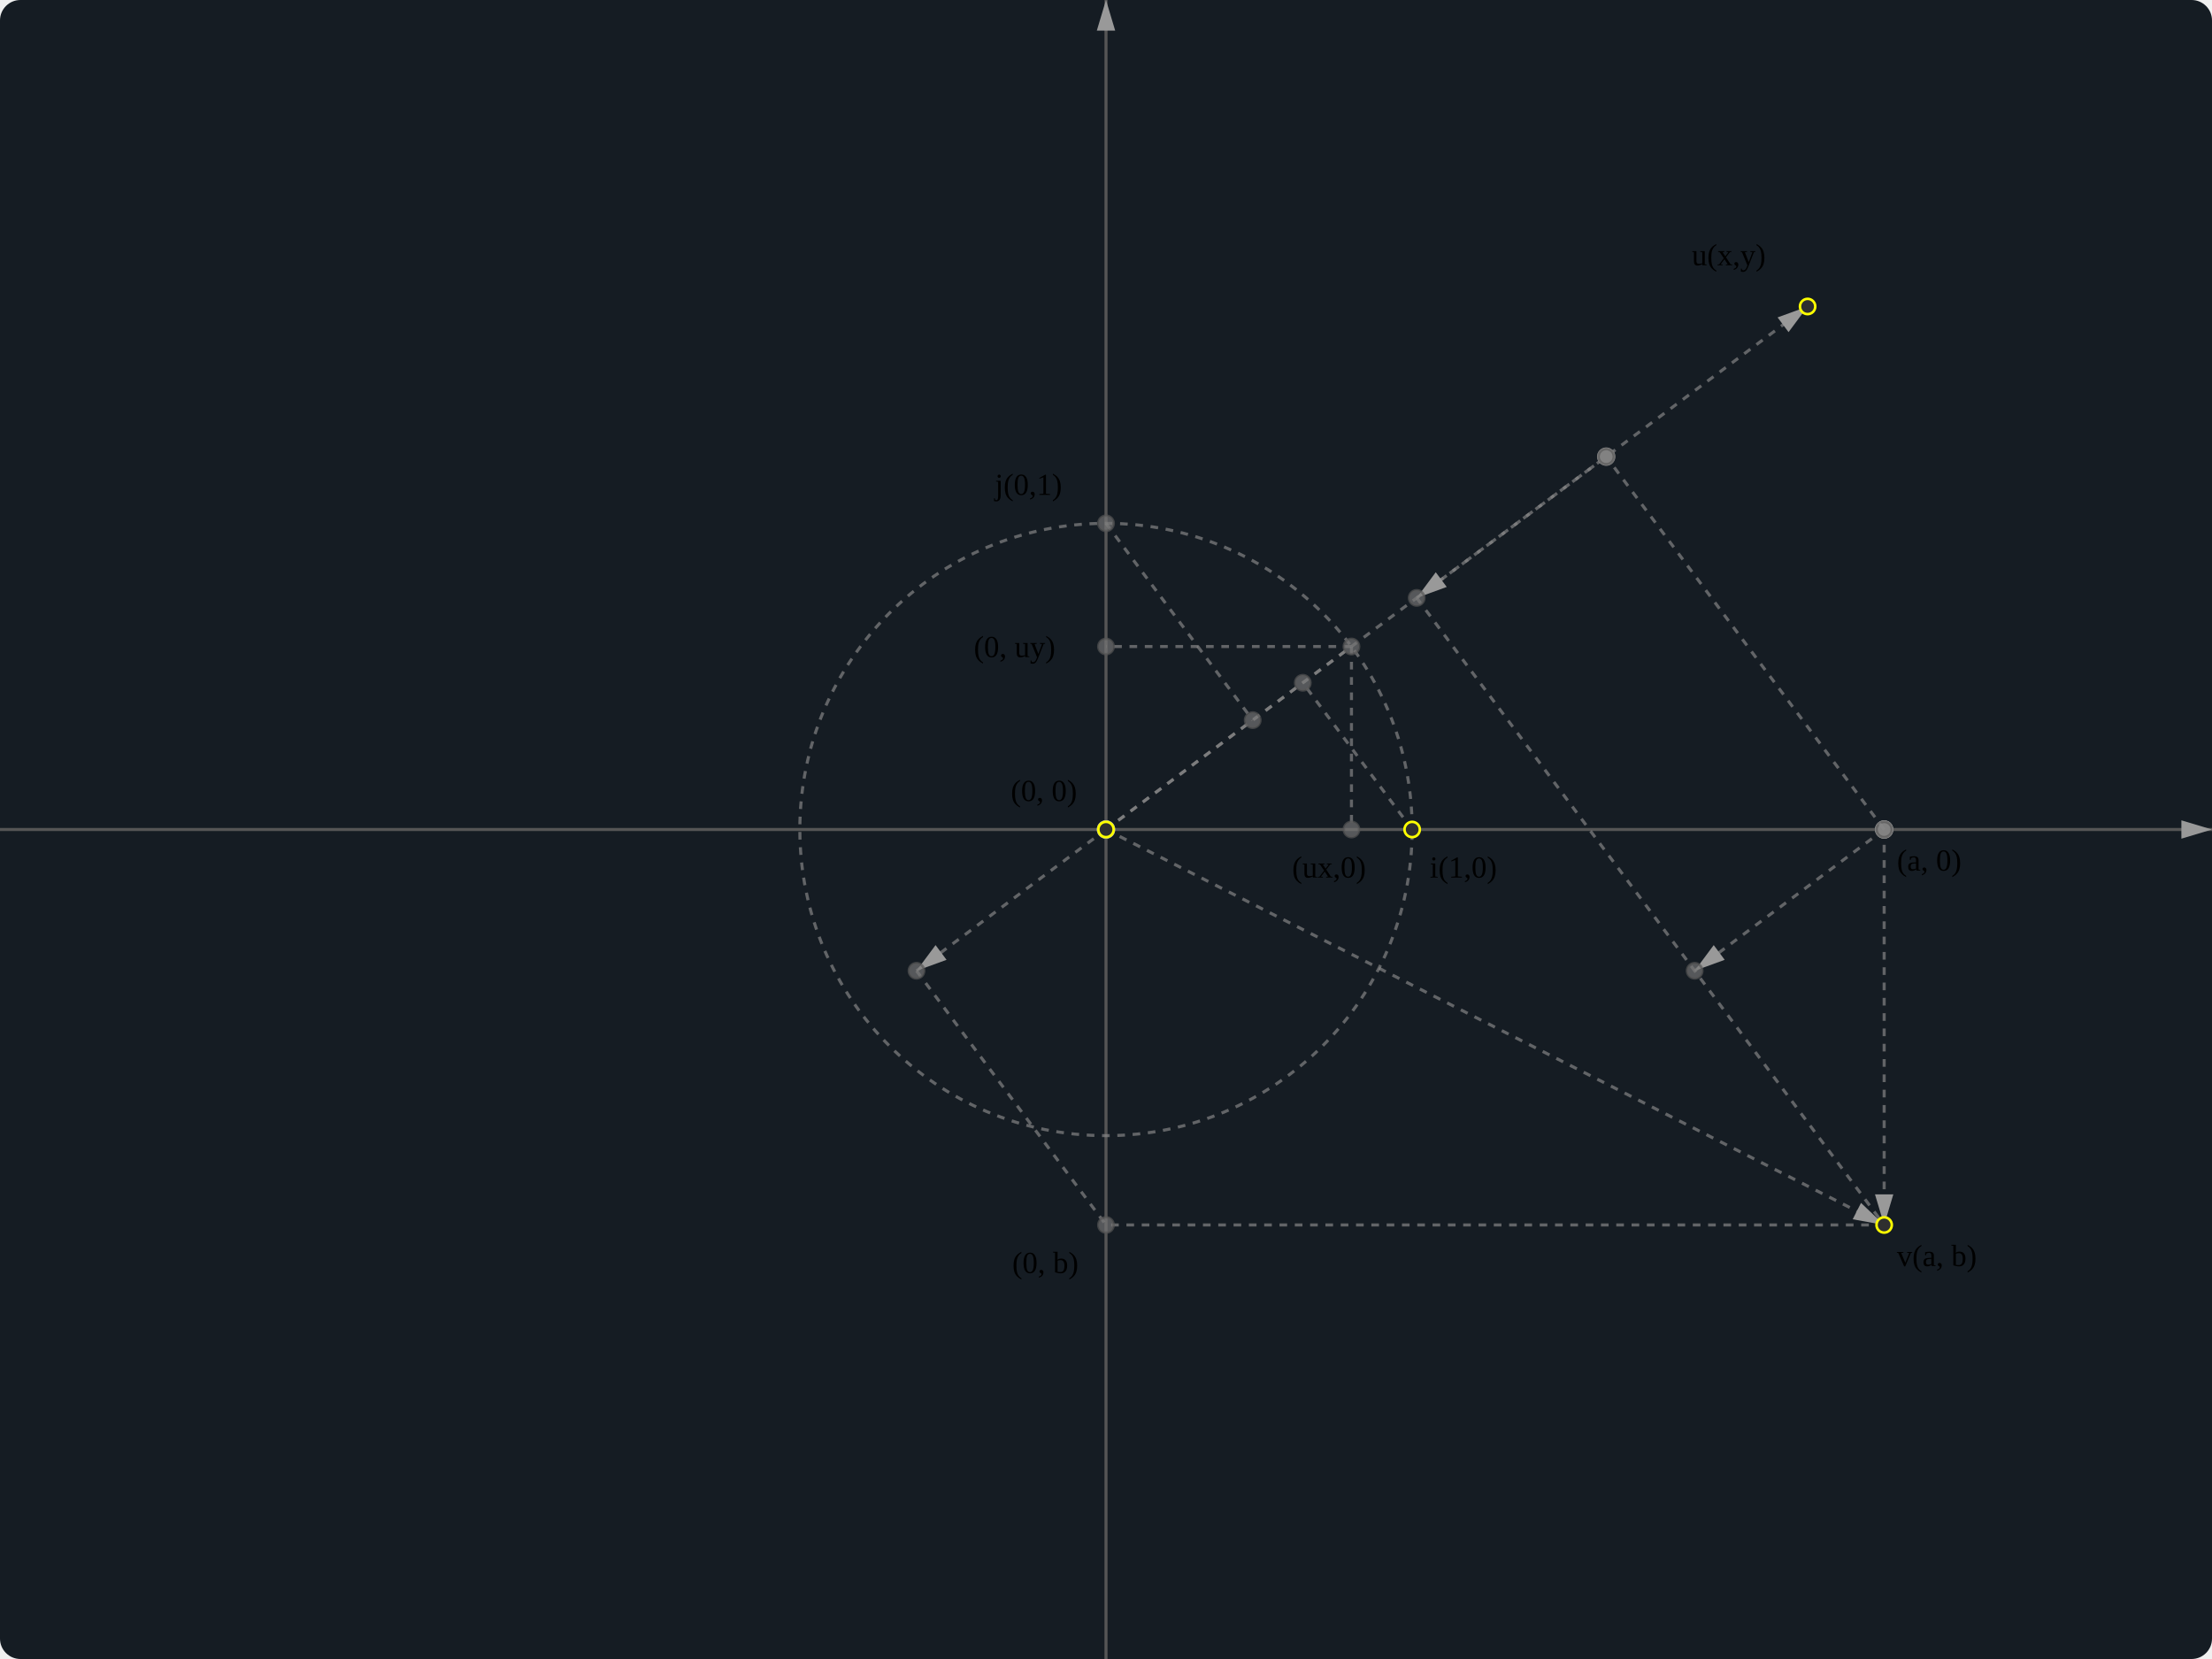
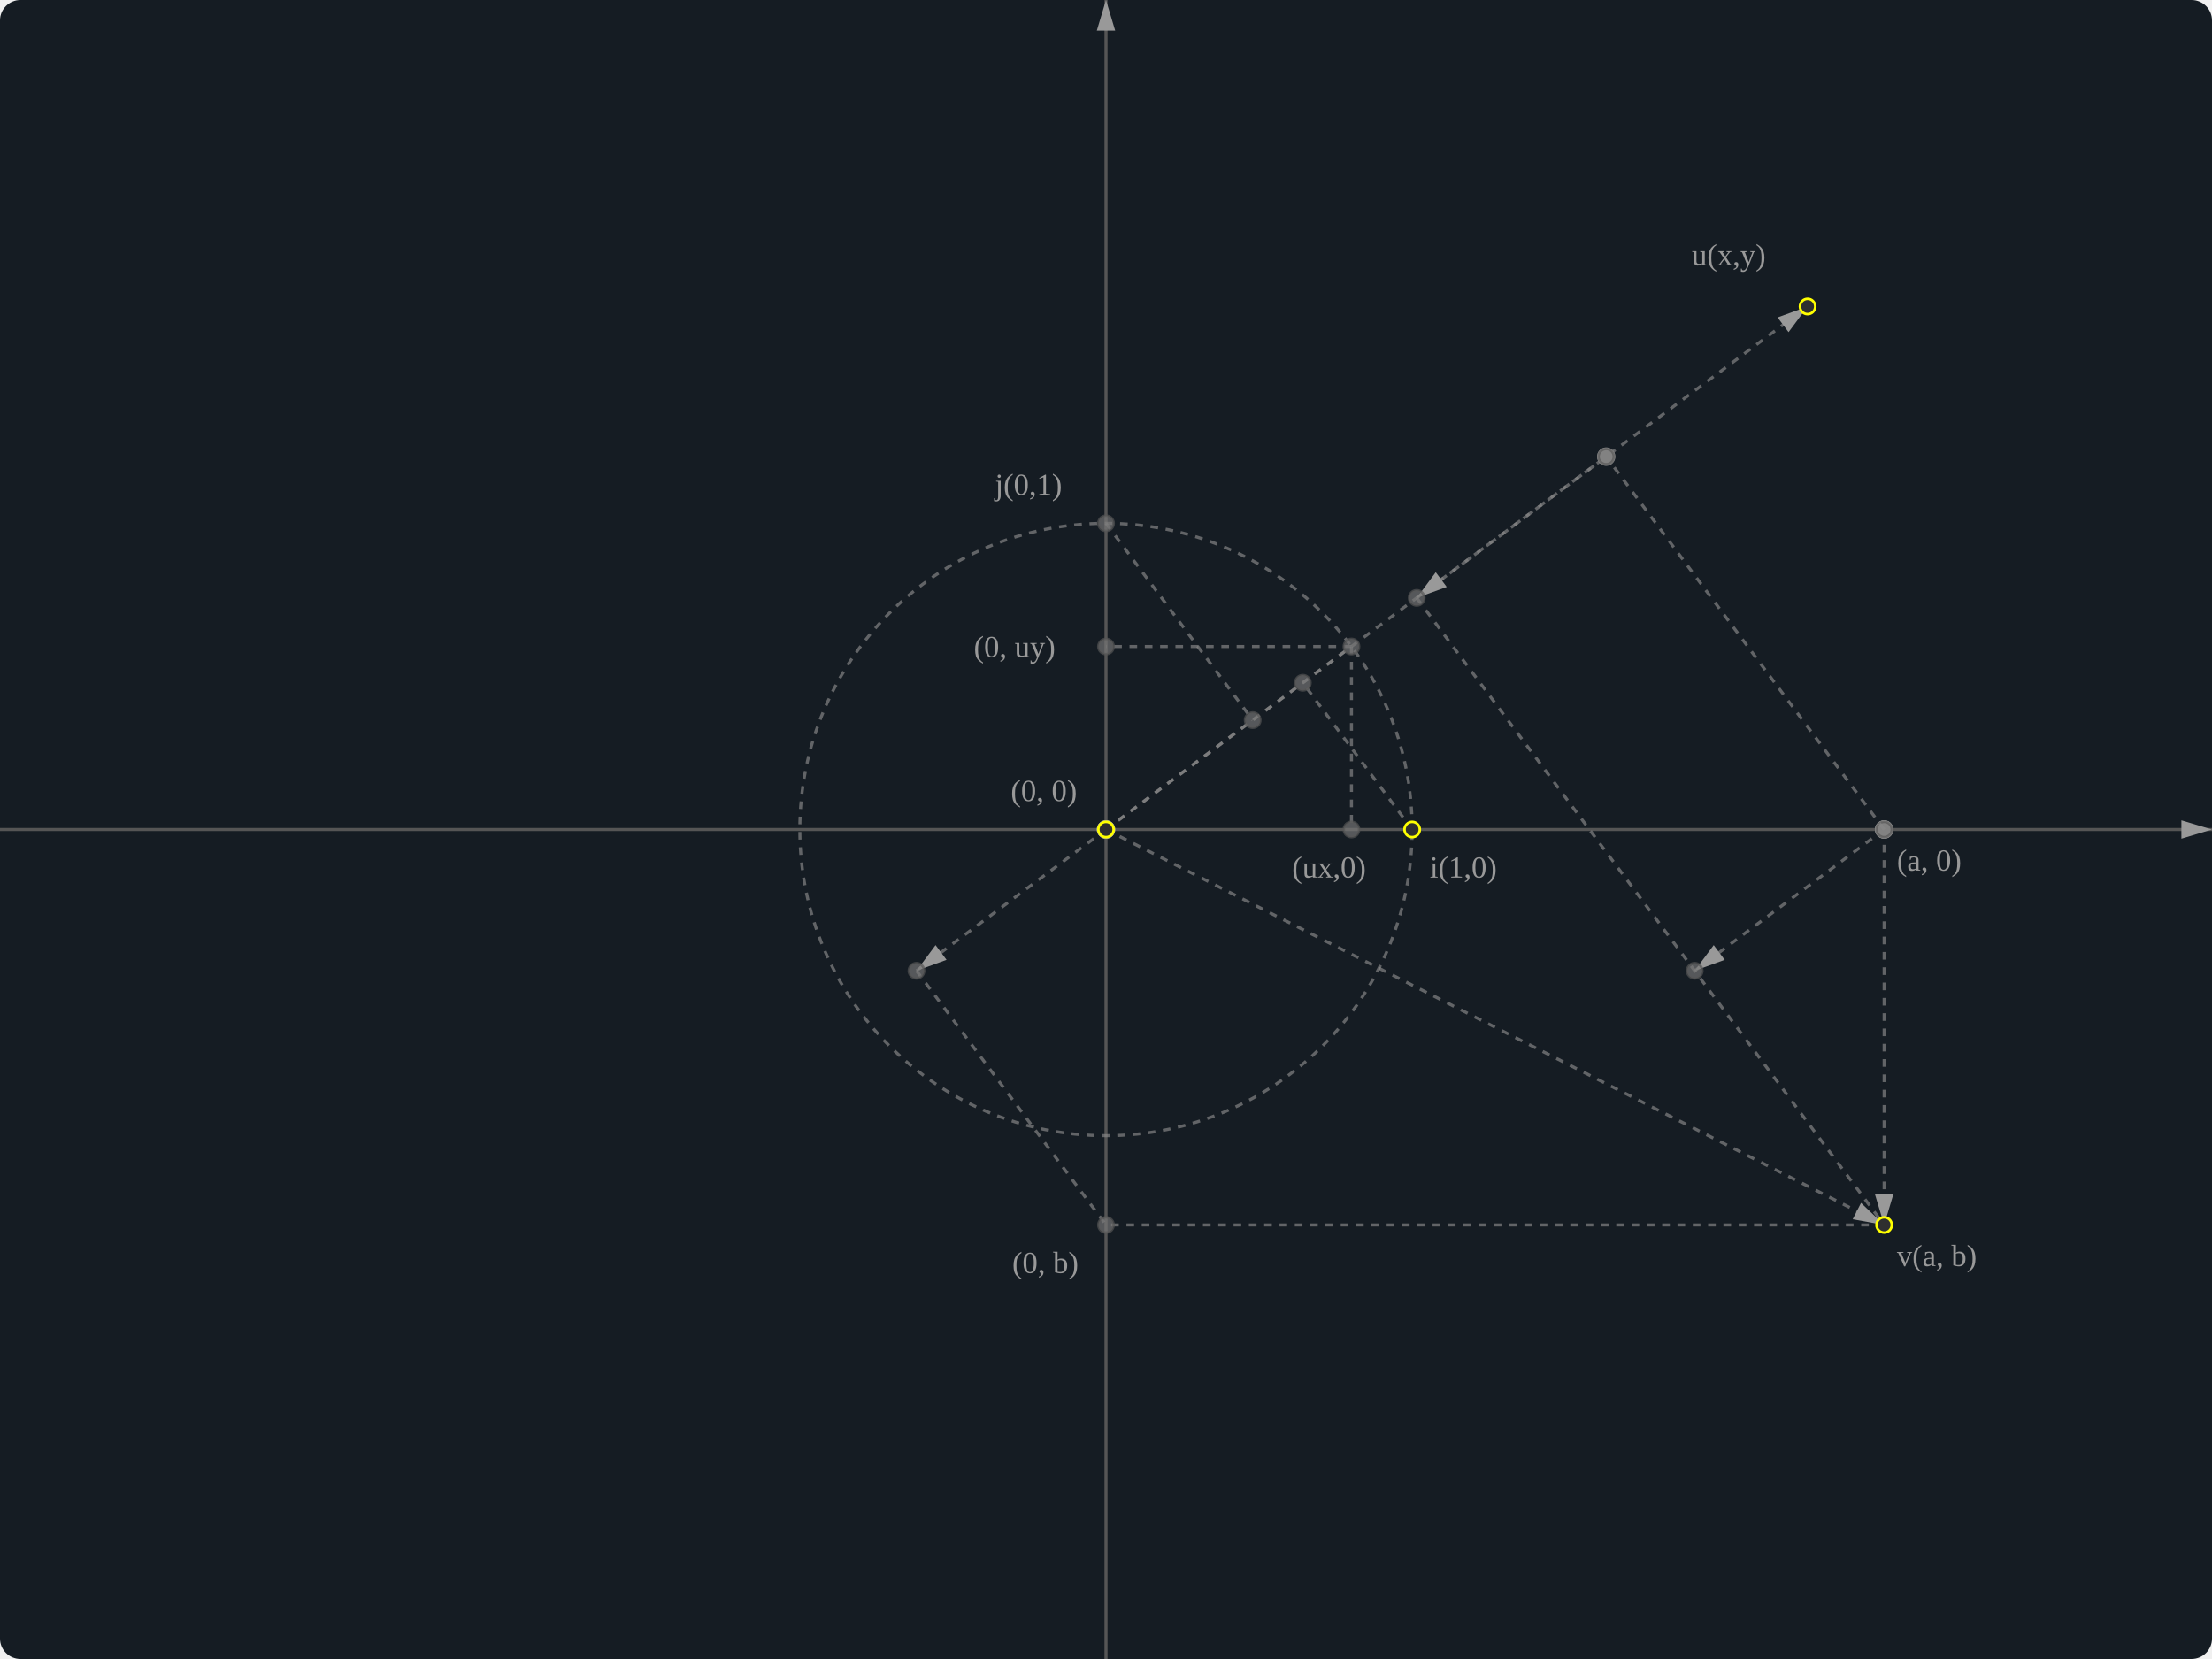
<svg xmlns="http://www.w3.org/2000/svg" xmlns:html="http://www.w3.org/1999/xhtml" xmlns:ns1="https://svgjs.com/svgjs" version="1.1" width="867" height="650.25" viewBox="0 0 867 650.25">
  <g transform="matrix(1,0,0,-1,433.5,325.125)">
    <rect width="867" height="650.25" class="fsg-board" fill="#ffffff00" rx="8" ry="8" x="-433.5" y="-325.125" />
    <rect width="0" height="0" class="fsg-ui-select-box" x="-16.5" y="-140" />
    <line x1="-433.5" y1="0" x2="433.5" y2="0" class="axis-x" stroke="#888888aa" marker-end="url(#SvgjsMarker1000)" component_no="1" fsg_shape="true" />
    <line x1="305" y1="0" x2="230.728" y2="-55.367" class="vector dashed" stroke="#888888aa" marker-start="url(#SvgjsMarker1001)" marker-end="url(#SvgjsMarker1000)" component_no="39" component_refs="19,38" fsg_shape="true" />
    <line x1="305" y1="0" x2="305" y2="-155" class="vector dashed" stroke="#888888aa" marker-start="url(#SvgjsMarker1001)" marker-end="url(#SvgjsMarker1000)" component_no="40" component_refs="19,18" fsg_shape="true" />
    <circle r="3" cx="305" cy="0" class="intersect-point" index="0" component_no="19" component_refs="1,18" label="(a, 0)" />
    <line x1="0" y1="-325.125" x2="0" y2="325.125" class="axis-y" stroke="#888888aa" marker-end="url(#SvgjsMarker1000)" component_no="2" fsg_shape="true" />
    <circle r="120" cx="0" cy="0" class="circle dashed" fill="#ff0f6328" stroke="#888888aa" component_no="6" component_refs="4,5" fsg_shape="true" fsg_fill_none="true" />
    <line x1="0" y1="0" x2="275" y2="205" class="vector dashed" stroke="#888888aa" marker-start="url(#SvgjsMarker1001)" marker-end="url(#SvgjsMarker1000)" component_no="10" component_refs="4,9" fsg_shape="true" />
    <line x1="0" y1="0" x2="96.21" y2="71.72" class="edge dashed" stroke="#888888aa" component_no="13" component_refs="4,11" fsg_shape="true" />
    <line x1="0" y1="0" x2="305" y2="-155" class="vector dashed" stroke="#888888aa" marker-start="url(#SvgjsMarker1001)" marker-end="url(#SvgjsMarker1000)" component_no="23" component_refs="4,18" fsg_shape="true" />
    <line x1="0" y1="0" x2="-74.272" y2="-55.367" class="vector dashed" stroke="#888888aa" marker-start="url(#SvgjsMarker1001)" marker-end="url(#SvgjsMarker1000)" component_no="37" component_refs="4,35" fsg_shape="true" />
    <circle r="3" cx="0" cy="0" class="point" stroke="#888888aa" component_no="4" label="(0, 0)" />
    <line x1="120" y1="0" x2="77.136" y2="57.501" class="edge dashed" stroke="#888888aa" component_no="25" component_refs="5,24" fsg_shape="true" />
    <circle r="3" cx="120" cy="0" class="point" stroke="#888888aa" component_no="5" label="i(1,0)" />
    <line x1="0" y1="120" x2="57.501" y2="42.864" class="edge dashed" stroke="#888888aa" component_no="27" component_refs="7,26" fsg_shape="true" />
    <circle r="3" cx="0" cy="120" class="intersect-point" index="0" component_no="7" component_refs="2,6" label="j(0,1)" />
    <text class="label" offset_x="6.906" offset_y="7.734" of="5" transform="matrix(1,0,0,-1,0,0)" x="126.906" y="-1.953" ns1:data="{&quot;leading&quot;:&quot;1.3&quot;}">
      <tspan dy="20.8" x="126.906" ns1:data="{&quot;leading&quot;:&quot;1.3&quot;,&quot;newLined&quot;:true}">i(1,0)</tspan>
    </text>
    <text class="label" offset_x="-43.734" offset_y="-22.266" of="7" transform="matrix(1,0,0,-1,0,0)" x="-43.531" y="-151.953" ns1:data="{&quot;leading&quot;:&quot;1.3&quot;}">
      <tspan dy="20.8" x="-43.531" ns1:data="{&quot;leading&quot;:&quot;1.3&quot;,&quot;newLined&quot;:true}">j(0,1)</tspan>
    </text>
    <text class="label" offset_x="-37.328" offset_y="-22.281" of="4" transform="matrix(1,0,0,-1,0,0)" x="-37.328" y="-31.961" ns1:data="{&quot;leading&quot;:&quot;1.3&quot;}">
      <tspan dy="20.8" x="-37.328" ns1:data="{&quot;leading&quot;:&quot;1.3&quot;,&quot;newLined&quot;:true}">(0, 0)</tspan>
    </text>
    <circle r="3" cx="275" cy="205" class="point" stroke="#888888aa" component_no="9" label="u(x,y)" />
    <text class="label" offset_x="-45.406" offset_y="-27.281" of="9" transform="matrix(1,0,0,-1,0,0)" x="229.594" y="-241.961" ns1:data="{&quot;leading&quot;:&quot;1.3&quot;}">
      <tspan dy="20.8" x="229.594" ns1:data="{&quot;leading&quot;:&quot;1.3&quot;,&quot;newLined&quot;:true}">u(x,y)</tspan>
    </text>
    <line x1="96.21" y1="71.72" x2="96.21" y2="0" class="edge dashed" stroke="#888888aa" component_no="15" component_refs="11,14" fsg_shape="true" />
    <line x1="96.21" y1="71.72" x2="0" y2="71.72" class="edge dashed" stroke="#888888aa" component_no="17" component_refs="11,16" fsg_shape="true" />
    <circle r="3" cx="96.21" cy="71.72" class="intersect-point" index="0" component_no="11" component_refs="10,6" />
    <circle r="3" cx="96.21" cy="0" class="intersect-point" index="0" component_no="14" component_refs="1,11" label="(ux,0)" />
    <text class="label" offset_x="-23.296" offset_y="7.719" of="14" transform="matrix(1,0,0,-1,0,0)" x="72.927" y="-1.961" ns1:data="{&quot;leading&quot;:&quot;1.3&quot;}">
      <tspan dy="20.8" x="72.927" ns1:data="{&quot;leading&quot;:&quot;1.3&quot;,&quot;newLined&quot;:true}">(ux,0)</tspan>
    </text>
    <circle r="3" cx="0" cy="71.72" class="intersect-point" index="0" component_no="16" component_refs="2,11" label="(0, uy)" />
    <text class="label" offset_x="-51.828" offset_y="-6.968" of="16" transform="matrix(1,0,0,-1,0,0)" x="-51.828" y="-88.37" ns1:data="{&quot;leading&quot;:&quot;1.3&quot;}">
      <tspan dy="20.8" x="-51.828" ns1:data="{&quot;leading&quot;:&quot;1.3&quot;,&quot;newLined&quot;:true}">(0, uy)</tspan>
    </text>
    <line x1="305" y1="-155" x2="0" y2="-155" class="edge dashed" stroke="#888888aa" component_no="22" component_refs="18,21" fsg_shape="true" />
    <line x1="121.781" y1="90.782" x2="305" y2="-155" class="edge dashed" stroke="#888888aa" component_no="34" component_refs="32,18" fsg_shape="true" />
    <circle r="3" cx="305" cy="-155" class="point" stroke="#888888aa" component_no="18" label="v(a, b)" />
    <text class="label" offset_x="5" offset_y="5" of="18" transform="matrix(1,0,0,-1,0,0)" x="310" y="150.312" ns1:data="{&quot;leading&quot;:&quot;1.3&quot;}">
      <tspan dy="20.8" x="310" ns1:data="{&quot;leading&quot;:&quot;1.3&quot;,&quot;newLined&quot;:true}">v(a, b)</tspan>
    </text>
    <line x1="305" y1="0" x2="196.053" y2="146.149" class="edge dashed" stroke="#888888aa" component_no="29" component_refs="19,28" fsg_shape="true" />
    <text class="label" offset_x="5" offset_y="5" of="19" transform="matrix(1,0,0,-1,0,0)" x="310" y="-4.688" ns1:data="{&quot;leading&quot;:&quot;1.3&quot;}">
      <tspan dy="20.8" x="310" ns1:data="{&quot;leading&quot;:&quot;1.3&quot;,&quot;newLined&quot;:true}">(a, 0)</tspan>
    </text>
    <line x1="-74.272" y1="-55.367" x2="0" y2="-155" class="edge dashed" stroke="#888888aa" component_no="36" component_refs="35,21" fsg_shape="true" />
    <circle r="3" cx="0" cy="-155" class="intersect-point" index="0" component_no="21" component_refs="2,18" label="(0, b)" />
    <text class="label" offset_x="-36.766" offset_y="7.719" of="21" transform="matrix(1,0,0,-1,0,0)" x="-36.766" y="153.039" ns1:data="{&quot;leading&quot;:&quot;1.3&quot;}">
      <tspan dy="20.8" x="-36.766" ns1:data="{&quot;leading&quot;:&quot;1.3&quot;,&quot;newLined&quot;:true}">(0, b)</tspan>
    </text>
    <circle r="3" cx="77.136" cy="57.501" class="intersect-point" index="0" component_no="24" component_refs="10,5" />
    <circle r="3" cx="57.501" cy="42.864" class="intersect-point" index="0" component_no="26" component_refs="10,7" />
    <line x1="196.053" y1="146.149" x2="121.781" y2="90.782" class="vector dashed" stroke="#888888aa" marker-start="url(#SvgjsMarker1001)" marker-end="url(#SvgjsMarker1000)" component_no="33" component_refs="28,32" fsg_shape="true" />
    <circle r="3" cx="196.053" cy="146.149" class="intersect-point" index="0" component_no="28" component_refs="10,19" />
    <circle r="3" cx="121.781" cy="90.782" class="intersect-point" index="0" component_no="32" component_refs="10,18" />
    <circle r="3" cx="-74.272" cy="-55.367" class="intersect-point" index="0" component_no="35" component_refs="10,21" />
    <circle r="3" cx="230.728" cy="-55.367" class="intersect-point" index="0" component_no="38" component_refs="34,19" />
  </g>
  <defs>
    <style>
svg {
  user-select: none;
  -webkit-user-select: none;
}

svg .fsg-board {
  fill: #151c23;
}

svg .fsg-ui-select-box {
  stroke-width: 0.5;
  fill: none;
}

svg .menu {
  font: 0.9em Roboto, Helvetica, Sans-Serif, Times, serif, monospace;
}

svg .menu_title {
  fill: #aaa;
  font-family: Georgia, 'Times New Roman', Times, serif;
}

svg .menu_item {
  font-weight: 300;
  fill: #888;
}

svg .menu_item:hover {
  fill: #fff;
  cursor: pointer;
}

svg *[fsg_hidden] {
  visibility: hidden;
}

svg *[fsg_fill_none]{
  fill: none;
}

svg *[fsg_shape]:hover {
  stroke: #fff;
}

svg .dashed {
  stroke-dasharray: 3;
  stroke-width: 1.2;
}

svg .axis-x, svg .axis-y {
  stroke: #555; 
  stroke-width: 1.2;
}

svg .vector-marker-start, svg .vector-marker-end {
  fill: #999;
}

svg .point {
  fill: #2f2f2f;
  stroke: #ff0;
}

svg .pin-point {
  fill: #777777aa;
  stroke: #ff0;
}

svg .mid-point, svg .intersect-point {
  fill: #777777aa;
  stroke: #565656aa;
}

svg .point:hover, svg .pin-point:hover {
  cursor: grab;
}

svg .mid-point:hover, svg .intersect-point:hover {
  cursor: pointer;
}

svg g, svg div, svg foreignObject, svg span {
  position: relative;
}

svg span.base {
  position: relative !important;
}

svg .latex-container {
  width: max-content;
  height: max-content;
  position: fixed; /* important for Safari */
}
+ 
+ svg .latex,
+ svg .label {
+   color: #999;
+   fill: #999;
+   font-family: 'KaTeX_Math', 'Times New Roman', Times, serif;
+ }
</style>
    <html:link rel="stylesheet" href="https://rintaroutw.github.io/fsg/style/runtime.css" />
    <html:link rel="stylesheet" href="https://cdn.jsdelivr.net/npm/katex@0.12.0/dist/katex.min.css" />
    <marker markerWidth="6" markerHeight="6" refX="3" refY="3" viewBox="0 0 6 6" orient="auto" class="vector-start-marker" id="SvgjsMarker1001">
      <circle r="3" cx="3" cy="3" class="vector-marker-start" />
    </marker>
    <marker markerWidth="10" markerHeight="6" refX="10" refY="3" viewBox="0 0 10 6" orient="auto" class="vector-end-marker" id="SvgjsMarker1000">
      <polygon points="0 0, 10 3, 0 6" stroke-width="1" class="vector-marker-end" />
    </marker>
  </defs>
</svg>
